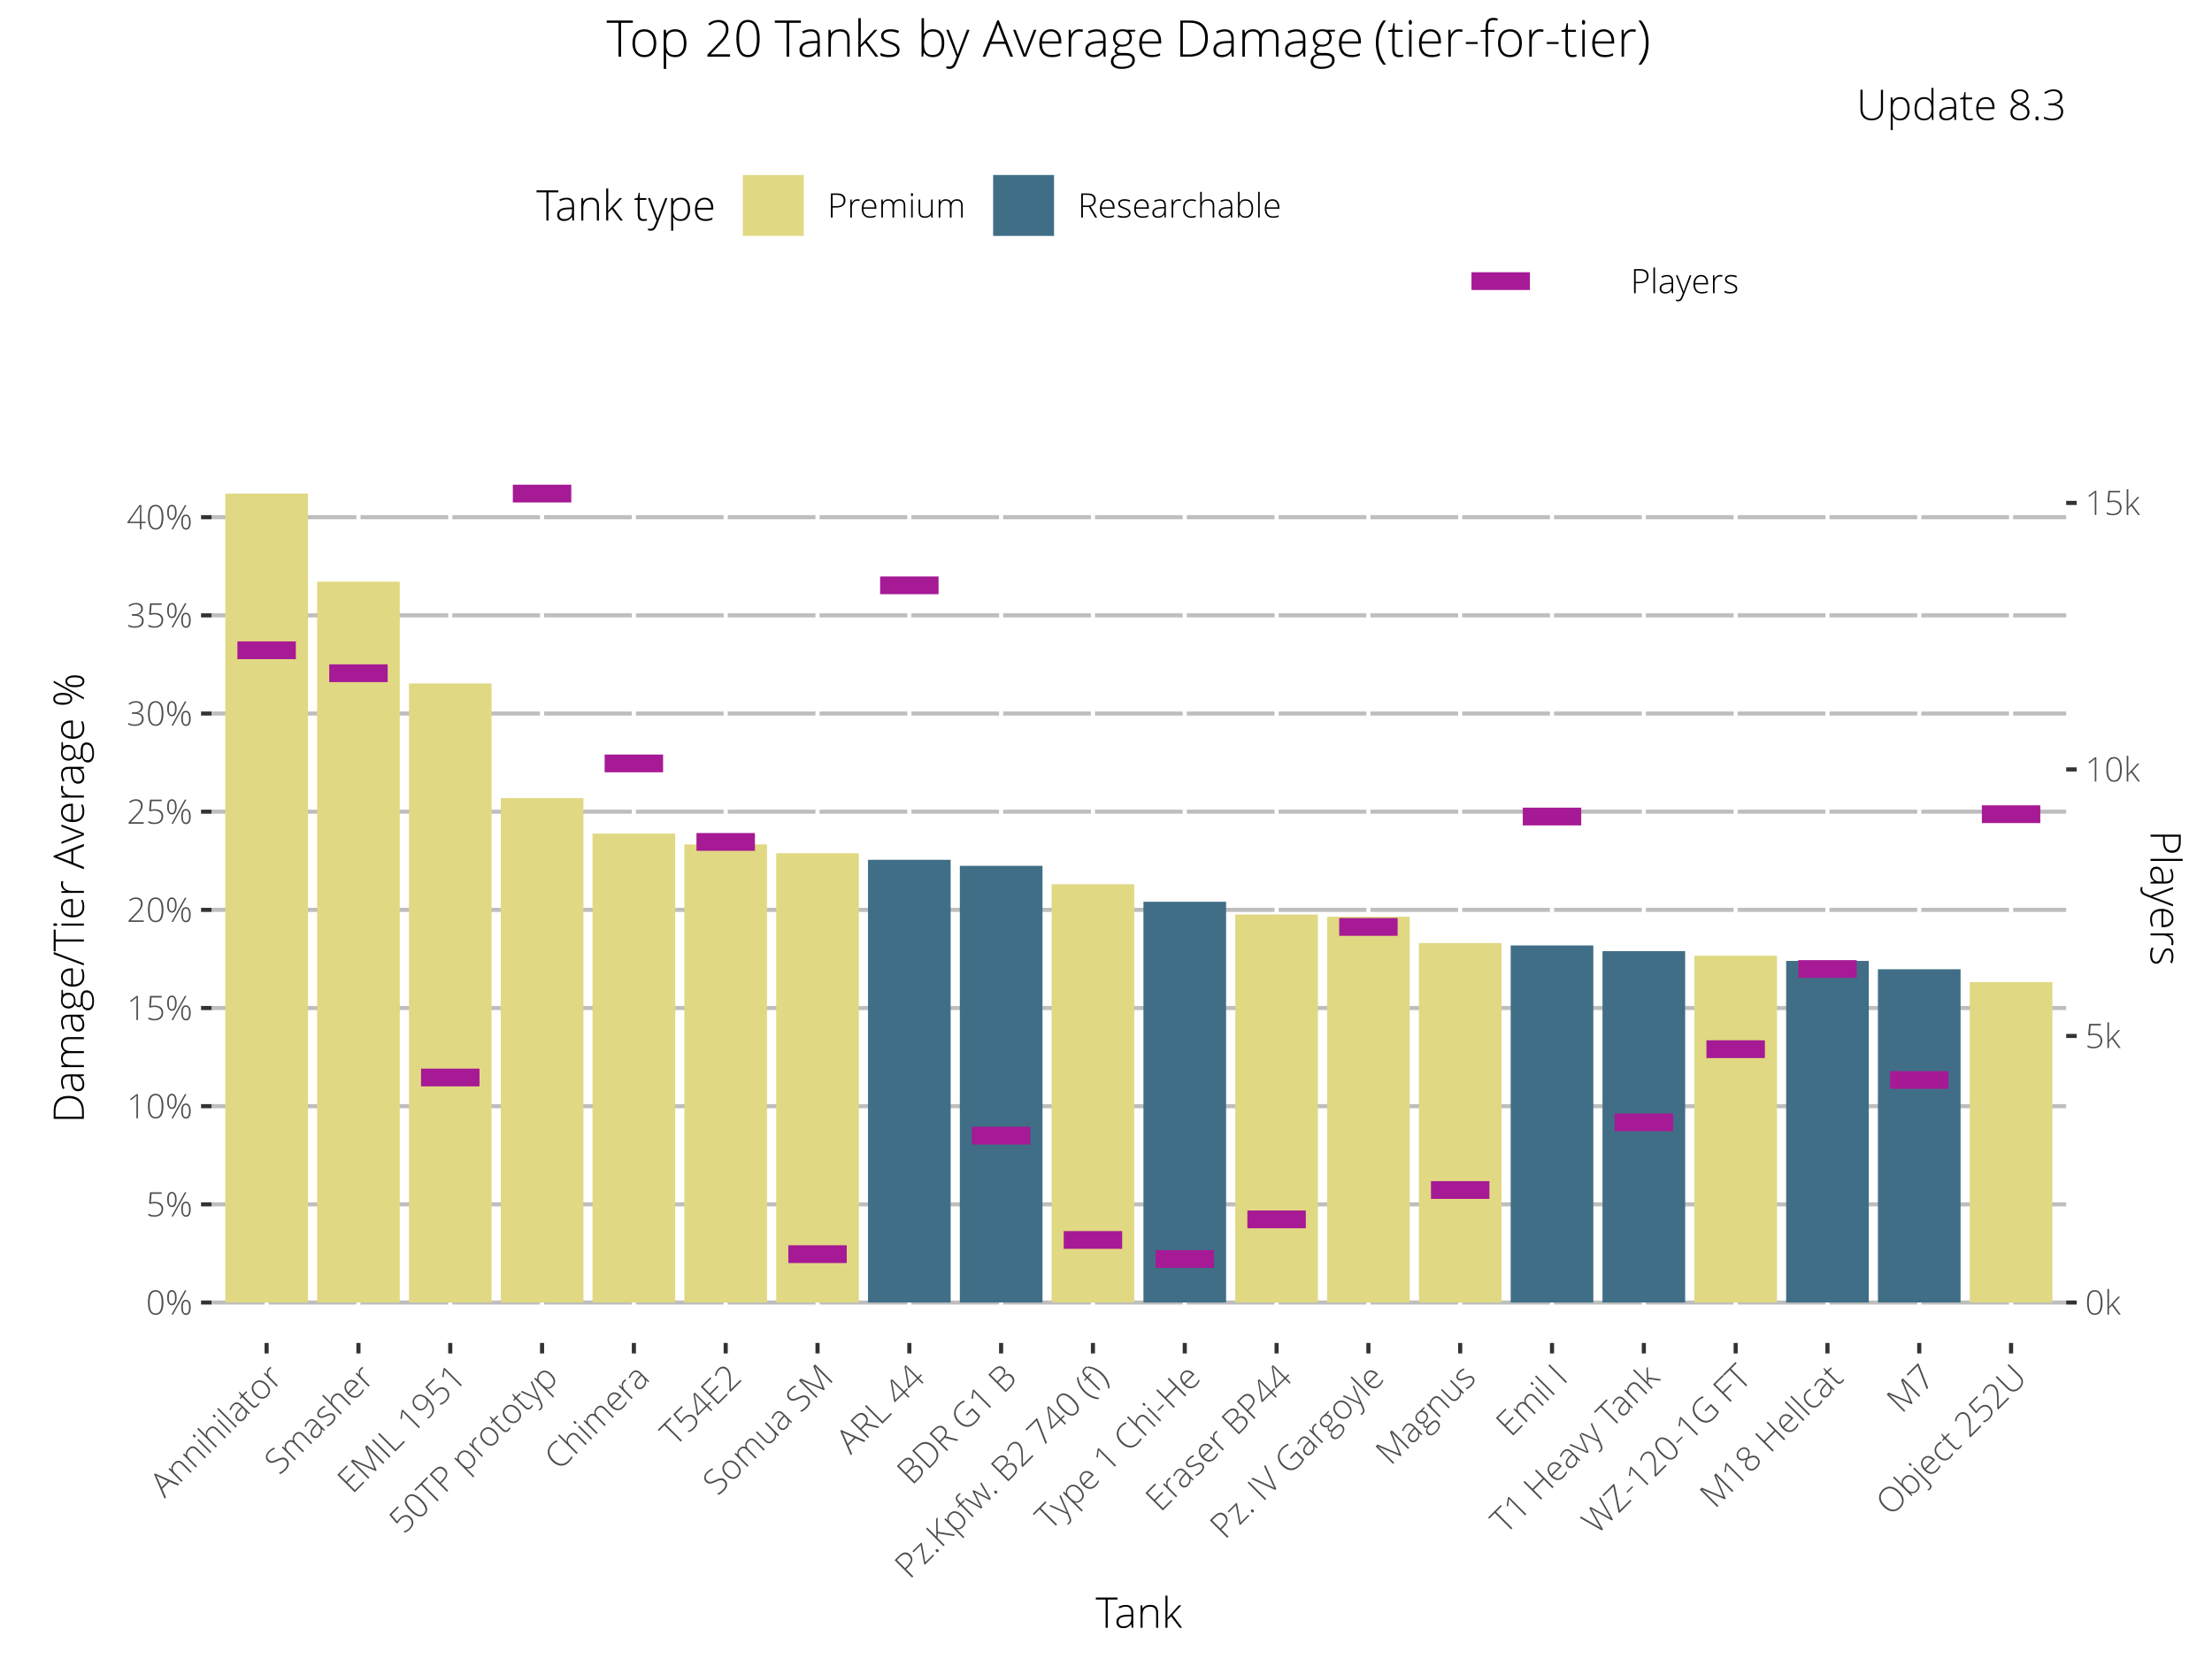
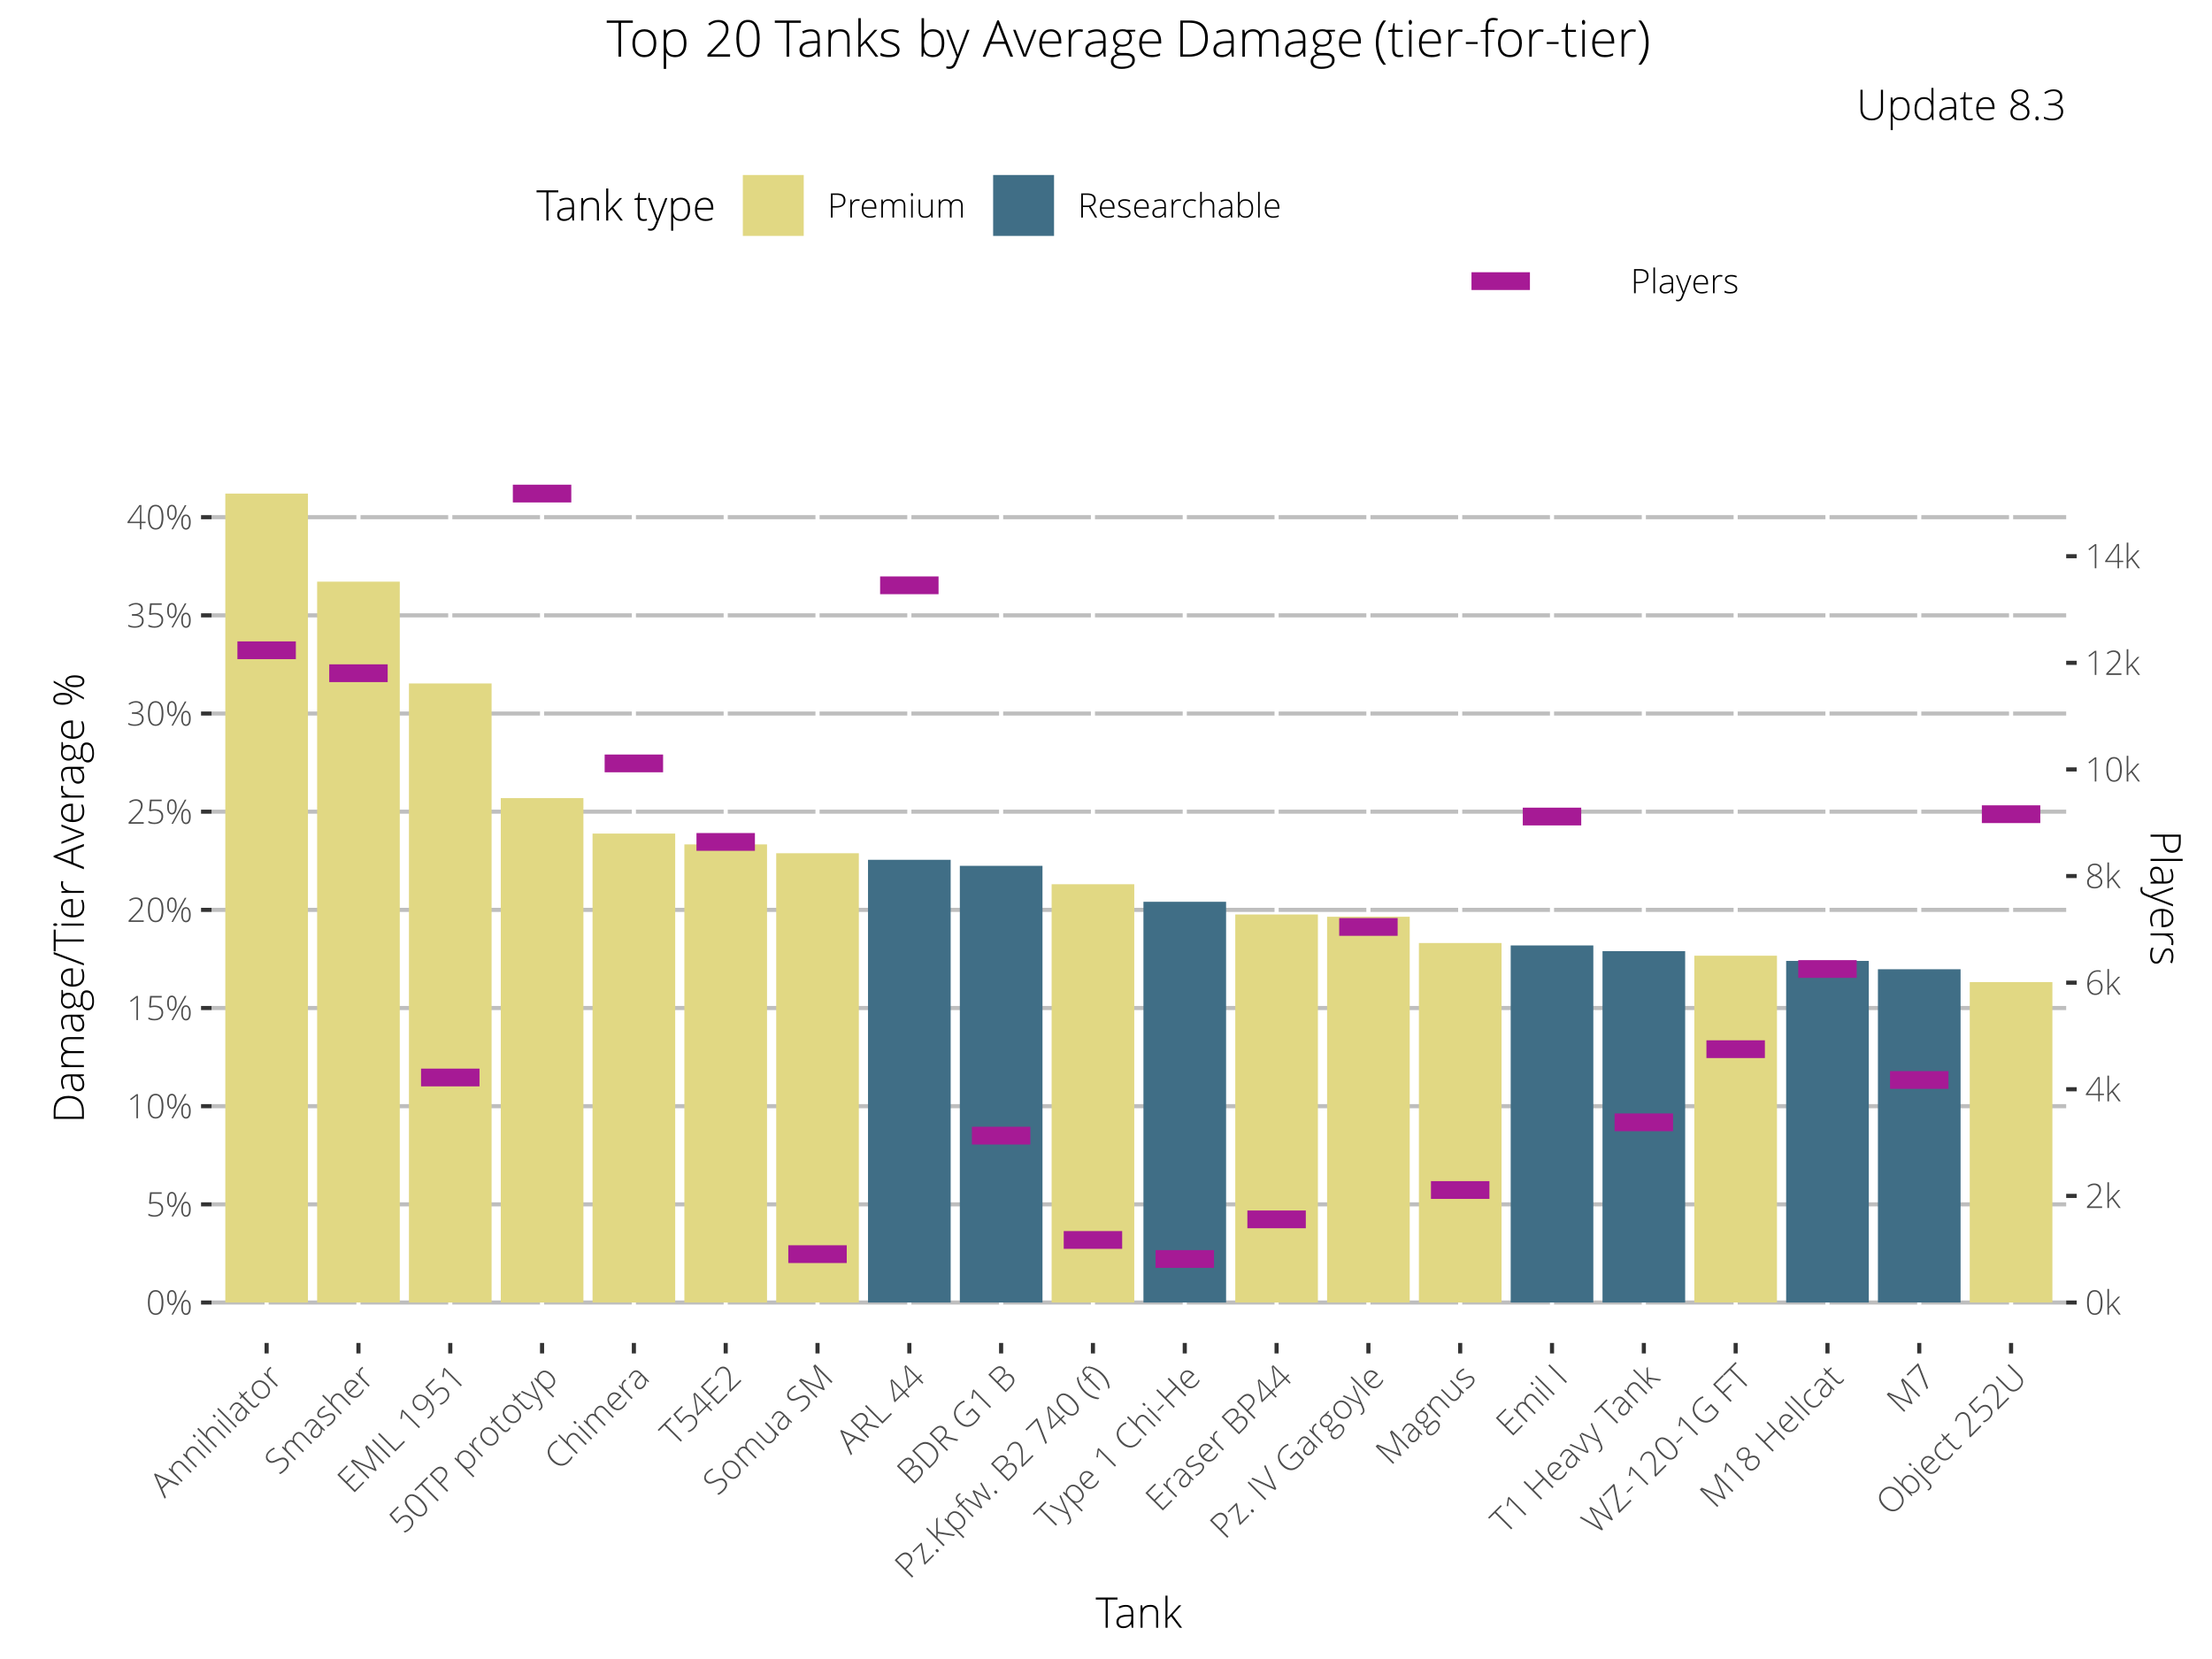
<svg xmlns="http://www.w3.org/2000/svg" class="svglite" width="576.00pt" height="432.00pt" viewBox="0 0 576.00 432.00">
  <defs>
    <style type="text/css">
    .svglite line, .svglite polyline, .svglite polygon, .svglite path, .svglite rect, .svglite circle {
      fill: none;
      stroke: #000000;
      stroke-linecap: round;
      stroke-linejoin: round;
      stroke-miterlimit: 10.00;
    }
    .svglite text {
      white-space: pre;
    }
  </style>
  </defs>
  <rect width="100%" height="100%" style="stroke: none; fill: #FFFFFF;" />
  <defs>
    <clipPath id="cpMC4wMHw1NzYuMDB8MC4wMHw0MzIuMDA=">
      <rect x="0.00" y="0.00" width="576.00" height="432.00" />
    </clipPath>
  </defs>
  <g clip-path="url(#cpMC4wMHw1NzYuMDB8MC4wMHw0MzIuMDA=)">
    <rect x="0.00" y="0" width="576.00" height="432.00" style="stroke-width: 1.07; stroke: #FFFFFF; fill: #FFFFFF;" />
  </g>
  <defs>
    <clipPath id="cpNTUuMDl8NTM4LjAzfDExNy45OXwzNDkuNzA=">
      <rect x="55.09" y="117.99" width="482.94" height="231.71" />
    </clipPath>
  </defs>
  <g clip-path="url(#cpNTUuMDl8NTM4LjAzfDExNy45OXwzNDkuNzA=)">
    <rect x="55.09" y="117.99" width="482.94" height="231.71" style="stroke-width: 1.07; stroke: none;" />
    <polyline points="55.09,326.39 538.03,326.39 " style="stroke-width: 0.53; stroke: #FFFFFF; stroke-linecap: butt;" />
    <polyline points="55.09,300.83 538.03,300.83 " style="stroke-width: 0.53; stroke: #FFFFFF; stroke-linecap: butt;" />
    <polyline points="55.09,275.27 538.03,275.27 " style="stroke-width: 0.53; stroke: #FFFFFF; stroke-linecap: butt;" />
    <polyline points="55.09,249.71 538.03,249.71 " style="stroke-width: 0.53; stroke: #FFFFFF; stroke-linecap: butt;" />
    <polyline points="55.09,224.14 538.03,224.14 " style="stroke-width: 0.53; stroke: #FFFFFF; stroke-linecap: butt;" />
    <polyline points="55.09,198.58 538.03,198.58 " style="stroke-width: 0.53; stroke: #FFFFFF; stroke-linecap: butt;" />
    <polyline points="55.09,173.02 538.03,173.02 " style="stroke-width: 0.53; stroke: #FFFFFF; stroke-linecap: butt;" />
    <polyline points="55.09,147.46 538.03,147.46 " style="stroke-width: 0.53; stroke: #FFFFFF; stroke-linecap: butt;" />
    <polyline points="55.09,121.90 538.03,121.90 " style="stroke-width: 0.53; stroke: #FFFFFF; stroke-linecap: butt;" />
    <polyline points="55.09,339.17 538.03,339.17 " style="stroke-width: 1.07; stroke: #BEBEBE; stroke-linecap: butt;" />
    <polyline points="55.09,313.61 538.03,313.61 " style="stroke-width: 1.07; stroke: #BEBEBE; stroke-linecap: butt;" />
    <polyline points="55.09,288.05 538.03,288.05 " style="stroke-width: 1.07; stroke: #BEBEBE; stroke-linecap: butt;" />
    <polyline points="55.09,262.49 538.03,262.49 " style="stroke-width: 1.07; stroke: #BEBEBE; stroke-linecap: butt;" />
    <polyline points="55.09,236.93 538.03,236.93 " style="stroke-width: 1.07; stroke: #BEBEBE; stroke-linecap: butt;" />
    <polyline points="55.09,211.36 538.03,211.36 " style="stroke-width: 1.07; stroke: #BEBEBE; stroke-linecap: butt;" />
    <polyline points="55.09,185.80 538.03,185.80 " style="stroke-width: 1.07; stroke: #BEBEBE; stroke-linecap: butt;" />
    <polyline points="55.09,160.24 538.03,160.24 " style="stroke-width: 1.07; stroke: #BEBEBE; stroke-linecap: butt;" />
    <polyline points="55.09,134.68 538.03,134.68 " style="stroke-width: 1.07; stroke: #BEBEBE; stroke-linecap: butt;" />
    <polyline points="69.43,349.70 69.43,117.99 " style="stroke-width: 1.07; stroke: #FFFFFF; stroke-linecap: butt;" />
    <polyline points="93.34,349.70 93.34,117.99 " style="stroke-width: 1.07; stroke: #FFFFFF; stroke-linecap: butt;" />
    <polyline points="117.25,349.70 117.25,117.99 " style="stroke-width: 1.07; stroke: #FFFFFF; stroke-linecap: butt;" />
    <polyline points="141.15,349.70 141.15,117.99 " style="stroke-width: 1.07; stroke: #FFFFFF; stroke-linecap: butt;" />
    <polyline points="165.06,349.70 165.06,117.99 " style="stroke-width: 1.07; stroke: #FFFFFF; stroke-linecap: butt;" />
    <polyline points="188.97,349.70 188.97,117.99 " style="stroke-width: 1.07; stroke: #FFFFFF; stroke-linecap: butt;" />
    <polyline points="212.88,349.70 212.88,117.99 " style="stroke-width: 1.07; stroke: #FFFFFF; stroke-linecap: butt;" />
    <polyline points="236.79,349.70 236.79,117.99 " style="stroke-width: 1.07; stroke: #FFFFFF; stroke-linecap: butt;" />
    <polyline points="260.69,349.70 260.69,117.99 " style="stroke-width: 1.07; stroke: #FFFFFF; stroke-linecap: butt;" />
    <polyline points="284.60,349.70 284.60,117.99 " style="stroke-width: 1.07; stroke: #FFFFFF; stroke-linecap: butt;" />
    <polyline points="308.51,349.70 308.51,117.99 " style="stroke-width: 1.07; stroke: #FFFFFF; stroke-linecap: butt;" />
    <polyline points="332.42,349.70 332.42,117.99 " style="stroke-width: 1.07; stroke: #FFFFFF; stroke-linecap: butt;" />
    <polyline points="356.33,349.70 356.33,117.99 " style="stroke-width: 1.07; stroke: #FFFFFF; stroke-linecap: butt;" />
    <polyline points="380.23,349.70 380.23,117.99 " style="stroke-width: 1.07; stroke: #FFFFFF; stroke-linecap: butt;" />
    <polyline points="404.14,349.70 404.14,117.99 " style="stroke-width: 1.07; stroke: #FFFFFF; stroke-linecap: butt;" />
    <polyline points="428.05,349.70 428.05,117.99 " style="stroke-width: 1.07; stroke: #FFFFFF; stroke-linecap: butt;" />
    <polyline points="451.96,349.70 451.96,117.99 " style="stroke-width: 1.07; stroke: #FFFFFF; stroke-linecap: butt;" />
    <polyline points="475.87,349.70 475.87,117.99 " style="stroke-width: 1.07; stroke: #FFFFFF; stroke-linecap: butt;" />
    <polyline points="499.77,349.70 499.77,117.99 " style="stroke-width: 1.07; stroke: #FFFFFF; stroke-linecap: butt;" />
    <polyline points="523.68,349.70 523.68,117.99 " style="stroke-width: 1.07; stroke: #FFFFFF; stroke-linecap: butt;" />
    <rect x="58.67" y="128.53" width="21.52" height="210.64" style="stroke-width: 1.07; stroke: none; stroke-linecap: butt; stroke-linejoin: miter; fill: #E1D883;" />
    <rect x="82.58" y="151.46" width="21.52" height="187.71" style="stroke-width: 1.07; stroke: none; stroke-linecap: butt; stroke-linejoin: miter; fill: #E1D883;" />
    <rect x="106.49" y="177.97" width="21.52" height="161.20" style="stroke-width: 1.07; stroke: none; stroke-linecap: butt; stroke-linejoin: miter; fill: #E1D883;" />
    <rect x="130.40" y="207.83" width="21.52" height="131.34" style="stroke-width: 1.07; stroke: none; stroke-linecap: butt; stroke-linejoin: miter; fill: #E1D883;" />
    <rect x="154.30" y="217.06" width="21.52" height="122.11" style="stroke-width: 1.07; stroke: none; stroke-linecap: butt; stroke-linejoin: miter; fill: #E1D883;" />
    <rect x="178.21" y="219.88" width="21.52" height="119.29" style="stroke-width: 1.07; stroke: none; stroke-linecap: butt; stroke-linejoin: miter; fill: #E1D883;" />
    <rect x="202.12" y="222.18" width="21.52" height="116.99" style="stroke-width: 1.07; stroke: none; stroke-linecap: butt; stroke-linejoin: miter; fill: #E1D883;" />
    <rect x="226.03" y="223.89" width="21.52" height="115.28" style="stroke-width: 1.07; stroke: none; stroke-linecap: butt; stroke-linejoin: miter; fill: #406E86;" />
    <rect x="249.94" y="225.46" width="21.52" height="113.71" style="stroke-width: 1.07; stroke: none; stroke-linecap: butt; stroke-linejoin: miter; fill: #406E86;" />
    <rect x="273.84" y="230.25" width="21.52" height="108.92" style="stroke-width: 1.07; stroke: none; stroke-linecap: butt; stroke-linejoin: miter; fill: #E1D883;" />
    <rect x="297.75" y="234.82" width="21.52" height="104.35" style="stroke-width: 1.07; stroke: none; stroke-linecap: butt; stroke-linejoin: miter; fill: #406E86;" />
    <rect x="321.66" y="238.13" width="21.52" height="101.04" style="stroke-width: 1.07; stroke: none; stroke-linecap: butt; stroke-linejoin: miter; fill: #E1D883;" />
    <rect x="345.57" y="238.72" width="21.52" height="100.45" style="stroke-width: 1.07; stroke: none; stroke-linecap: butt; stroke-linejoin: miter; fill: #E1D883;" />
    <rect x="369.48" y="245.56" width="21.52" height="93.61" style="stroke-width: 1.07; stroke: none; stroke-linecap: butt; stroke-linejoin: miter; fill: #E1D883;" />
    <rect x="393.38" y="246.19" width="21.52" height="92.98" style="stroke-width: 1.07; stroke: none; stroke-linecap: butt; stroke-linejoin: miter; fill: #406E86;" />
    <rect x="417.29" y="247.68" width="21.52" height="91.49" style="stroke-width: 1.07; stroke: none; stroke-linecap: butt; stroke-linejoin: miter; fill: #406E86;" />
    <rect x="441.20" y="248.86" width="21.52" height="90.30" style="stroke-width: 1.07; stroke: none; stroke-linecap: butt; stroke-linejoin: miter; fill: #E1D883;" />
    <rect x="465.11" y="250.22" width="21.52" height="88.95" style="stroke-width: 1.07; stroke: none; stroke-linecap: butt; stroke-linejoin: miter; fill: #406E86;" />
    <rect x="489.01" y="252.39" width="21.52" height="86.77" style="stroke-width: 1.07; stroke: none; stroke-linecap: butt; stroke-linejoin: miter; fill: #406E86;" />
    <rect x="512.92" y="255.73" width="21.52" height="83.44" style="stroke-width: 1.07; stroke: none; stroke-linecap: butt; stroke-linejoin: miter; fill: #E1D883;" />
    <text x="69.43" y="185.17" text-anchor="middle" style="font-size: 57.85px;fill: #A61A95; font-family: &quot;DejaVu Sans&quot;;" textLength="20.87px" lengthAdjust="spacingAndGlyphs">-</text>
    <text x="93.34" y="191.15" text-anchor="middle" style="font-size: 57.85px;fill: #A61A95; font-family: &quot;DejaVu Sans&quot;;" textLength="20.87px" lengthAdjust="spacingAndGlyphs">-</text>
    <text x="117.25" y="296.42" text-anchor="middle" style="font-size: 57.85px;fill: #A61A95; font-family: &quot;DejaVu Sans&quot;;" textLength="20.87px" lengthAdjust="spacingAndGlyphs">-</text>
    <text x="141.15" y="144.37" text-anchor="middle" style="font-size: 57.85px;fill: #A61A95; font-family: &quot;DejaVu Sans&quot;;" textLength="20.87px" lengthAdjust="spacingAndGlyphs">-</text>
    <text x="165.06" y="214.63" text-anchor="middle" style="font-size: 57.85px;fill: #A61A95; font-family: &quot;DejaVu Sans&quot;;" textLength="20.87px" lengthAdjust="spacingAndGlyphs">-</text>
    <text x="188.97" y="235.08" text-anchor="middle" style="font-size: 57.85px;fill: #A61A95; font-family: &quot;DejaVu Sans&quot;;" textLength="20.87px" lengthAdjust="spacingAndGlyphs">-</text>
    <text x="212.88" y="342.42" text-anchor="middle" style="font-size: 57.85px;fill: #A61A95; font-family: &quot;DejaVu Sans&quot;;" textLength="20.87px" lengthAdjust="spacingAndGlyphs">-</text>
    <text x="236.79" y="168.26" text-anchor="middle" style="font-size: 57.85px;fill: #A61A95; font-family: &quot;DejaVu Sans&quot;;" textLength="20.87px" lengthAdjust="spacingAndGlyphs">-</text>
    <text x="260.69" y="311.56" text-anchor="middle" style="font-size: 57.85px;fill: #A61A95; font-family: &quot;DejaVu Sans&quot;;" textLength="20.87px" lengthAdjust="spacingAndGlyphs">-</text>
    <text x="284.60" y="338.73" text-anchor="middle" style="font-size: 57.85px;fill: #A61A95; font-family: &quot;DejaVu Sans&quot;;" textLength="20.87px" lengthAdjust="spacingAndGlyphs">-</text>
    <text x="308.51" y="343.68" text-anchor="middle" style="font-size: 57.85px;fill: #A61A95; font-family: &quot;DejaVu Sans&quot;;" textLength="20.87px" lengthAdjust="spacingAndGlyphs">-</text>
    <text x="332.42" y="333.37" text-anchor="middle" style="font-size: 57.85px;fill: #A61A95; font-family: &quot;DejaVu Sans&quot;;" textLength="20.87px" lengthAdjust="spacingAndGlyphs">-</text>
    <text x="356.33" y="257.22" text-anchor="middle" style="font-size: 57.85px;fill: #A61A95; font-family: &quot;DejaVu Sans&quot;;" textLength="20.87px" lengthAdjust="spacingAndGlyphs">-</text>
    <text x="380.23" y="325.72" text-anchor="middle" style="font-size: 57.85px;fill: #A61A95; font-family: &quot;DejaVu Sans&quot;;" textLength="20.87px" lengthAdjust="spacingAndGlyphs">-</text>
    <text x="404.14" y="228.47" text-anchor="middle" style="font-size: 57.85px;fill: #A61A95; font-family: &quot;DejaVu Sans&quot;;" textLength="20.87px" lengthAdjust="spacingAndGlyphs">-</text>
    <text x="428.05" y="308.09" text-anchor="middle" style="font-size: 57.85px;fill: #A61A95; font-family: &quot;DejaVu Sans&quot;;" textLength="20.87px" lengthAdjust="spacingAndGlyphs">-</text>
    <text x="451.96" y="289.05" text-anchor="middle" style="font-size: 57.85px;fill: #A61A95; font-family: &quot;DejaVu Sans&quot;;" textLength="20.87px" lengthAdjust="spacingAndGlyphs">-</text>
    <text x="475.87" y="268.17" text-anchor="middle" style="font-size: 57.85px;fill: #A61A95; font-family: &quot;DejaVu Sans&quot;;" textLength="20.87px" lengthAdjust="spacingAndGlyphs">-</text>
    <text x="499.77" y="297.07" text-anchor="middle" style="font-size: 57.85px;fill: #A61A95; font-family: &quot;DejaVu Sans&quot;;" textLength="20.87px" lengthAdjust="spacingAndGlyphs">-</text>
    <text x="523.68" y="227.86" text-anchor="middle" style="font-size: 57.85px;fill: #A61A95; font-family: &quot;DejaVu Sans&quot;;" textLength="20.87px" lengthAdjust="spacingAndGlyphs">-</text>
  </g>
  <g clip-path="url(#cpMC4wMHw1NzYuMDB8MC4wMHw0MzIuMDA=)">
    <text x="50.15" y="342.31" text-anchor="end" style="font-size: 8.80px; font-weight: 300;fill: #4D4D4D; font-family: &quot;Open Sans&quot;;" textLength="12.12px" lengthAdjust="spacingAndGlyphs">0%</text>
    <text x="50.15" y="316.75" text-anchor="end" style="font-size: 8.80px; font-weight: 300;fill: #4D4D4D; font-family: &quot;Open Sans&quot;;" textLength="12.12px" lengthAdjust="spacingAndGlyphs">5%</text>
    <text x="50.15" y="291.19" text-anchor="end" style="font-size: 8.80px; font-weight: 300;fill: #4D4D4D; font-family: &quot;Open Sans&quot;;" textLength="17.15px" lengthAdjust="spacingAndGlyphs">10%</text>
    <text x="50.15" y="265.62" text-anchor="end" style="font-size: 8.80px; font-weight: 300;fill: #4D4D4D; font-family: &quot;Open Sans&quot;;" textLength="17.15px" lengthAdjust="spacingAndGlyphs">15%</text>
    <text x="50.15" y="240.06" text-anchor="end" style="font-size: 8.80px; font-weight: 300;fill: #4D4D4D; font-family: &quot;Open Sans&quot;;" textLength="17.15px" lengthAdjust="spacingAndGlyphs">20%</text>
    <text x="50.15" y="214.50" text-anchor="end" style="font-size: 8.80px; font-weight: 300;fill: #4D4D4D; font-family: &quot;Open Sans&quot;;" textLength="17.15px" lengthAdjust="spacingAndGlyphs">25%</text>
    <text x="50.15" y="188.94" text-anchor="end" style="font-size: 8.80px; font-weight: 300;fill: #4D4D4D; font-family: &quot;Open Sans&quot;;" textLength="17.15px" lengthAdjust="spacingAndGlyphs">30%</text>
    <text x="50.15" y="163.38" text-anchor="end" style="font-size: 8.80px; font-weight: 300;fill: #4D4D4D; font-family: &quot;Open Sans&quot;;" textLength="17.15px" lengthAdjust="spacingAndGlyphs">35%</text>
    <text x="50.15" y="137.82" text-anchor="end" style="font-size: 8.80px; font-weight: 300;fill: #4D4D4D; font-family: &quot;Open Sans&quot;;" textLength="17.15px" lengthAdjust="spacingAndGlyphs">40%</text>
    <polyline points="52.35,339.17 55.09,339.17 " style="stroke-width: 1.07; stroke: #333333; stroke-linecap: butt;" />
    <polyline points="52.35,313.61 55.09,313.61 " style="stroke-width: 1.07; stroke: #333333; stroke-linecap: butt;" />
    <polyline points="52.35,288.05 55.09,288.05 " style="stroke-width: 1.07; stroke: #333333; stroke-linecap: butt;" />
    <polyline points="52.35,262.49 55.09,262.49 " style="stroke-width: 1.07; stroke: #333333; stroke-linecap: butt;" />
    <polyline points="52.35,236.93 55.09,236.93 " style="stroke-width: 1.07; stroke: #333333; stroke-linecap: butt;" />
    <polyline points="52.35,211.36 55.09,211.36 " style="stroke-width: 1.07; stroke: #333333; stroke-linecap: butt;" />
    <polyline points="52.35,185.80 55.09,185.80 " style="stroke-width: 1.07; stroke: #333333; stroke-linecap: butt;" />
    <polyline points="52.35,160.24 55.09,160.24 " style="stroke-width: 1.07; stroke: #333333; stroke-linecap: butt;" />
    <polyline points="52.35,134.68 55.09,134.68 " style="stroke-width: 1.07; stroke: #333333; stroke-linecap: butt;" />
    <polyline points="538.03,339.17 540.77,339.17 " style="stroke-width: 1.07; stroke: #333333; stroke-linecap: butt;" />
-     <polyline points="538.03,269.76 540.77,269.76 " style="stroke-width: 1.07; stroke: #333333; stroke-linecap: butt;" />
+     <polyline points="538.03,311.41 540.77,311.41 " style="stroke-width: 1.07; stroke: #333333; stroke-linecap: butt;" />
+     <polyline points="538.03,283.64 540.77,283.64 " style="stroke-width: 1.07; stroke: #333333; stroke-linecap: butt;" />
+     <polyline points="538.03,255.88 540.77,255.88 " style="stroke-width: 1.07; stroke: #333333; stroke-linecap: butt;" />
+     <polyline points="538.03,228.12 540.77,228.12 " style="stroke-width: 1.07; stroke: #333333; stroke-linecap: butt;" />
    <polyline points="538.03,200.36 540.77,200.36 " style="stroke-width: 1.07; stroke: #333333; stroke-linecap: butt;" />
-     <polyline points="538.03,130.96 540.77,130.96 " style="stroke-width: 1.07; stroke: #333333; stroke-linecap: butt;" />
+     <polyline points="538.03,172.60 540.77,172.60 " style="stroke-width: 1.07; stroke: #333333; stroke-linecap: butt;" />
+     <polyline points="538.03,144.84 540.77,144.84 " style="stroke-width: 1.07; stroke: #333333; stroke-linecap: butt;" />
    <text x="542.96" y="342.31" style="font-size: 8.80px; font-weight: 300;fill: #4D4D4D; font-family: &quot;Open Sans&quot;;" textLength="11.56px" lengthAdjust="spacingAndGlyphs"> 0k</text>
-     <text x="542.96" y="272.90" style="font-size: 8.80px; font-weight: 300;fill: #4D4D4D; font-family: &quot;Open Sans&quot;;" textLength="11.56px" lengthAdjust="spacingAndGlyphs"> 5k</text>
+     <text x="542.96" y="314.55" style="font-size: 8.80px; font-weight: 300;fill: #4D4D4D; font-family: &quot;Open Sans&quot;;" textLength="11.56px" lengthAdjust="spacingAndGlyphs"> 2k</text>
+     <text x="542.96" y="286.78" style="font-size: 8.80px; font-weight: 300;fill: #4D4D4D; font-family: &quot;Open Sans&quot;;" textLength="11.56px" lengthAdjust="spacingAndGlyphs"> 4k</text>
+     <text x="542.96" y="259.02" style="font-size: 8.80px; font-weight: 300;fill: #4D4D4D; font-family: &quot;Open Sans&quot;;" textLength="11.56px" lengthAdjust="spacingAndGlyphs"> 6k</text>
+     <text x="542.96" y="231.26" style="font-size: 8.80px; font-weight: 300;fill: #4D4D4D; font-family: &quot;Open Sans&quot;;" textLength="11.56px" lengthAdjust="spacingAndGlyphs"> 8k</text>
    <text x="542.96" y="203.50" style="font-size: 8.80px; font-weight: 300;fill: #4D4D4D; font-family: &quot;Open Sans&quot;;" textLength="14.31px" lengthAdjust="spacingAndGlyphs">10k</text>
-     <text x="542.96" y="134.09" style="font-size: 8.80px; font-weight: 300;fill: #4D4D4D; font-family: &quot;Open Sans&quot;;" textLength="14.31px" lengthAdjust="spacingAndGlyphs">15k</text>
+     <text x="542.96" y="175.74" style="font-size: 8.80px; font-weight: 300;fill: #4D4D4D; font-family: &quot;Open Sans&quot;;" textLength="14.31px" lengthAdjust="spacingAndGlyphs">12k</text>
+     <text x="542.96" y="147.98" style="font-size: 8.80px; font-weight: 300;fill: #4D4D4D; font-family: &quot;Open Sans&quot;;" textLength="14.31px" lengthAdjust="spacingAndGlyphs">14k</text>
    <polyline points="69.43,352.44 69.43,349.70 " style="stroke-width: 1.07; stroke: #333333; stroke-linecap: butt;" />
    <polyline points="93.34,352.44 93.34,349.70 " style="stroke-width: 1.07; stroke: #333333; stroke-linecap: butt;" />
    <polyline points="117.25,352.44 117.25,349.70 " style="stroke-width: 1.07; stroke: #333333; stroke-linecap: butt;" />
    <polyline points="141.15,352.44 141.15,349.70 " style="stroke-width: 1.07; stroke: #333333; stroke-linecap: butt;" />
    <polyline points="165.06,352.44 165.06,349.70 " style="stroke-width: 1.07; stroke: #333333; stroke-linecap: butt;" />
    <polyline points="188.97,352.44 188.97,349.70 " style="stroke-width: 1.07; stroke: #333333; stroke-linecap: butt;" />
    <polyline points="212.88,352.44 212.88,349.70 " style="stroke-width: 1.07; stroke: #333333; stroke-linecap: butt;" />
    <polyline points="236.79,352.44 236.79,349.70 " style="stroke-width: 1.07; stroke: #333333; stroke-linecap: butt;" />
    <polyline points="260.69,352.44 260.69,349.70 " style="stroke-width: 1.07; stroke: #333333; stroke-linecap: butt;" />
    <polyline points="284.60,352.44 284.60,349.70 " style="stroke-width: 1.07; stroke: #333333; stroke-linecap: butt;" />
    <polyline points="308.51,352.44 308.51,349.70 " style="stroke-width: 1.07; stroke: #333333; stroke-linecap: butt;" />
    <polyline points="332.42,352.44 332.42,349.70 " style="stroke-width: 1.07; stroke: #333333; stroke-linecap: butt;" />
    <polyline points="356.33,352.44 356.33,349.70 " style="stroke-width: 1.07; stroke: #333333; stroke-linecap: butt;" />
    <polyline points="380.23,352.44 380.23,349.70 " style="stroke-width: 1.07; stroke: #333333; stroke-linecap: butt;" />
    <polyline points="404.14,352.44 404.14,349.70 " style="stroke-width: 1.07; stroke: #333333; stroke-linecap: butt;" />
    <polyline points="428.05,352.44 428.05,349.70 " style="stroke-width: 1.07; stroke: #333333; stroke-linecap: butt;" />
    <polyline points="451.96,352.44 451.96,349.70 " style="stroke-width: 1.07; stroke: #333333; stroke-linecap: butt;" />
    <polyline points="475.87,352.44 475.87,349.70 " style="stroke-width: 1.07; stroke: #333333; stroke-linecap: butt;" />
    <polyline points="499.77,352.44 499.77,349.70 " style="stroke-width: 1.07; stroke: #333333; stroke-linecap: butt;" />
    <polyline points="523.68,352.44 523.68,349.70 " style="stroke-width: 1.07; stroke: #333333; stroke-linecap: butt;" />
    <text transform="translate(73.97,359.17) rotate(-45)" text-anchor="end" style="font-size: 9.00px; font-weight: 300;fill: #4D4D4D; font-family: &quot;Open Sans&quot;;" textLength="44.01px" lengthAdjust="spacingAndGlyphs">Annihilator</text>
    <text transform="translate(97.88,359.17) rotate(-45)" text-anchor="end" style="font-size: 9.00px; font-weight: 300;fill: #4D4D4D; font-family: &quot;Open Sans&quot;;" textLength="35.58px" lengthAdjust="spacingAndGlyphs">Smasher</text>
    <text transform="translate(121.79,359.17) rotate(-45)" text-anchor="end" style="font-size: 9.00px; font-weight: 300;fill: #4D4D4D; font-family: &quot;Open Sans&quot;;" textLength="42.52px" lengthAdjust="spacingAndGlyphs">EMIL 1951</text>
    <text transform="translate(145.70,359.17) rotate(-45)" text-anchor="end" style="font-size: 9.00px; font-weight: 300;fill: #4D4D4D; font-family: &quot;Open Sans&quot;;" textLength="57.53px" lengthAdjust="spacingAndGlyphs">50TP prototyp</text>
    <text transform="translate(169.60,359.17) rotate(-45)" text-anchor="end" style="font-size: 9.00px; font-weight: 300;fill: #4D4D4D; font-family: &quot;Open Sans&quot;;" textLength="34.10px" lengthAdjust="spacingAndGlyphs">Chimera</text>
    <text transform="translate(193.51,359.17) rotate(-45)" text-anchor="end" style="font-size: 9.00px; font-weight: 300;fill: #4D4D4D; font-family: &quot;Open Sans&quot;;" textLength="25.11px" lengthAdjust="spacingAndGlyphs">T54E2</text>
    <text transform="translate(217.42,359.17) rotate(-45)" text-anchor="end" style="font-size: 9.00px; font-weight: 300;fill: #4D4D4D; font-family: &quot;Open Sans&quot;;" textLength="43.24px" lengthAdjust="spacingAndGlyphs">Somua SM</text>
    <text transform="translate(241.33,359.17) rotate(-45)" text-anchor="end" style="font-size: 9.00px; font-weight: 300;fill: #4D4D4D; font-family: &quot;Open Sans&quot;;" textLength="27.99px" lengthAdjust="spacingAndGlyphs">ARL 44</text>
    <text transform="translate(265.24,359.17) rotate(-45)" text-anchor="end" style="font-size: 9.00px; font-weight: 300;fill: #4D4D4D; font-family: &quot;Open Sans&quot;;" textLength="39.33px" lengthAdjust="spacingAndGlyphs">BDR G1 B</text>
    <text transform="translate(289.14,359.17) rotate(-45)" text-anchor="end" style="font-size: 9.00px; font-weight: 300;fill: #4D4D4D; font-family: &quot;Open Sans&quot;;" textLength="74.32px" lengthAdjust="spacingAndGlyphs">Pz.Kpfw. B2 740 (f)</text>
    <text transform="translate(313.05,359.17) rotate(-45)" text-anchor="end" style="font-size: 9.00px; font-weight: 300;fill: #4D4D4D; font-family: &quot;Open Sans&quot;;" textLength="56.23px" lengthAdjust="spacingAndGlyphs">Type 1 Chi-He</text>
    <text transform="translate(336.96,359.17) rotate(-45)" text-anchor="end" style="font-size: 9.00px; font-weight: 300;fill: #4D4D4D; font-family: &quot;Open Sans&quot;;" textLength="49.40px" lengthAdjust="spacingAndGlyphs">Eraser BP44</text>
    <text transform="translate(360.87,359.17) rotate(-45)" text-anchor="end" style="font-size: 9.00px; font-weight: 300;fill: #4D4D4D; font-family: &quot;Open Sans&quot;;" textLength="59.54px" lengthAdjust="spacingAndGlyphs">Pz. IV Gargoyle</text>
    <text transform="translate(384.77,359.17) rotate(-45)" text-anchor="end" style="font-size: 9.00px; font-weight: 300;fill: #4D4D4D; font-family: &quot;Open Sans&quot;;" textLength="32.03px" lengthAdjust="spacingAndGlyphs">Magnus</text>
    <text transform="translate(408.68,359.17) rotate(-45)" text-anchor="end" style="font-size: 9.00px; font-weight: 300;fill: #4D4D4D; font-family: &quot;Open Sans&quot;;" textLength="21.60px" lengthAdjust="spacingAndGlyphs">Emil I</text>
    <text transform="translate(432.59,359.17) rotate(-45)" text-anchor="end" style="font-size: 9.00px; font-weight: 300;fill: #4D4D4D; font-family: &quot;Open Sans&quot;;" textLength="58.15px" lengthAdjust="spacingAndGlyphs">T1 Heavy Tank</text>
    <text transform="translate(456.50,359.17) rotate(-45)" text-anchor="end" style="font-size: 9.00px; font-weight: 300;fill: #4D4D4D; font-family: &quot;Open Sans&quot;;" textLength="57.66px" lengthAdjust="spacingAndGlyphs">WZ-120-1G FT</text>
    <text transform="translate(480.41,359.17) rotate(-45)" text-anchor="end" style="font-size: 9.00px; font-weight: 300;fill: #4D4D4D; font-family: &quot;Open Sans&quot;;" textLength="47.94px" lengthAdjust="spacingAndGlyphs">M18 Hellcat</text>
    <text transform="translate(504.31,359.17) rotate(-45)" text-anchor="end" style="font-size: 9.00px; font-weight: 300;fill: #4D4D4D; font-family: &quot;Open Sans&quot;;" textLength="12.91px" lengthAdjust="spacingAndGlyphs">M7</text>
    <text transform="translate(528.22,359.17) rotate(-45)" text-anchor="end" style="font-size: 9.00px; font-weight: 300;fill: #4D4D4D; font-family: &quot;Open Sans&quot;;" textLength="50.74px" lengthAdjust="spacingAndGlyphs">Object 252U</text>
    <text x="296.56" y="423.86" text-anchor="middle" style="font-size: 11.00px; font-weight: 300; font-family: &quot;Open Sans&quot;;" textLength="23.41px" lengthAdjust="spacingAndGlyphs">Tank</text>
    <text transform="translate(21.84,233.85) rotate(-90)" text-anchor="middle" style="font-size: 11.00px; font-weight: 300; font-family: &quot;Open Sans&quot;;" textLength="117.41px" lengthAdjust="spacingAndGlyphs">Damage/Tier Average %</text>
    <text transform="translate(560.00,233.85) rotate(90)" text-anchor="middle" style="font-size: 11.00px; font-weight: 300; font-family: &quot;Open Sans&quot;;" textLength="35.25px" lengthAdjust="spacingAndGlyphs">Players</text>
    <rect x="134.19" y="39.38" width="206.33" height="28.24" style="stroke-width: 1.07; stroke: none; fill: #FFFFFF;" />
    <text x="139.67" y="57.43" style="font-size: 11.00px; font-weight: 300; font-family: &quot;Open Sans&quot;;" textLength="47.58px" lengthAdjust="spacingAndGlyphs">Tank type</text>
    <rect x="192.72" y="44.86" width="17.28" height="17.28" style="stroke-width: 1.07; stroke: none;" />
    <rect x="193.43" y="45.57" width="15.86" height="15.86" style="stroke-width: 1.07; stroke: none; stroke-linecap: butt; stroke-linejoin: miter; fill: #E1D883;" />
    <rect x="257.90" y="44.86" width="17.28" height="17.28" style="stroke-width: 1.07; stroke: none;" />
    <rect x="258.61" y="45.57" width="15.86" height="15.86" style="stroke-width: 1.07; stroke: none; stroke-linecap: butt; stroke-linejoin: miter; fill: #406E86;" />
    <text x="215.48" y="56.64" style="font-size: 8.80px; font-weight: 300; font-family: &quot;Open Sans&quot;;" textLength="36.12px" lengthAdjust="spacingAndGlyphs">Premium</text>
    <text x="280.66" y="56.64" style="font-size: 8.80px; font-weight: 300; font-family: &quot;Open Sans&quot;;" textLength="53.16px" lengthAdjust="spacingAndGlyphs">Researchable</text>
    <rect x="351.48" y="39.38" width="107.45" height="67.65" style="stroke-width: 1.07; stroke: none; fill: #FFFFFF;" />
    <rect x="362.44" y="44.86" width="56.69" height="56.69" style="stroke-width: 1.07; stroke: none;" />
    <text x="390.78" y="89.05" text-anchor="middle" style="font-size: 57.85px;fill: #A61A95; font-family: &quot;DejaVu Sans&quot;;" textLength="20.87px" lengthAdjust="spacingAndGlyphs">-</text>
    <text x="424.61" y="76.35" style="font-size: 8.80px; font-weight: 300; font-family: &quot;Open Sans&quot;;" textLength="28.19px" lengthAdjust="spacingAndGlyphs">Players</text>
    <text x="538.03" y="31.24" text-anchor="end" style="font-size: 11.00px; font-weight: 300; font-family: &quot;Open Sans&quot;;" textLength="54.59px" lengthAdjust="spacingAndGlyphs">Update 8.3</text>
    <text x="157.93" y="14.76" style="font-size: 13.20px; font-weight: 300; font-family: &quot;Open Sans&quot;;" textLength="22.50px" lengthAdjust="spacingAndGlyphs">Top</text>
    <text x="183.48" y="14.76" style="font-size: 13.20px; font-weight: 300; font-family: &quot;Open Sans&quot;;" textLength="15.06px" lengthAdjust="spacingAndGlyphs">20</text>
    <text x="201.70" y="14.76" style="font-size: 13.20px; font-weight: 300; font-family: &quot;Open Sans&quot;;" textLength="34.21px" lengthAdjust="spacingAndGlyphs">Tanks</text>
    <text x="238.80" y="14.76" style="font-size: 13.20px; font-weight: 300; font-family: &quot;Open Sans&quot;;" textLength="13.90px" lengthAdjust="spacingAndGlyphs">by</text>
    <text x="255.89" y="14.76" style="font-size: 13.20px; font-weight: 300; font-family: &quot;Open Sans&quot;;" textLength="47.45px" lengthAdjust="spacingAndGlyphs">Average</text>
    <text x="306.03" y="14.76" style="font-size: 13.20px; font-weight: 300; font-family: &quot;Open Sans&quot;;" textLength="49.05px" lengthAdjust="spacingAndGlyphs">Damage</text>
    <text x="357.74" y="14.76" style="font-size: 13.20px; font-weight: 300; font-family: &quot;Open Sans&quot;;" textLength="72.04px" lengthAdjust="spacingAndGlyphs">(tier-for-tier)</text>
  </g>
</svg>
